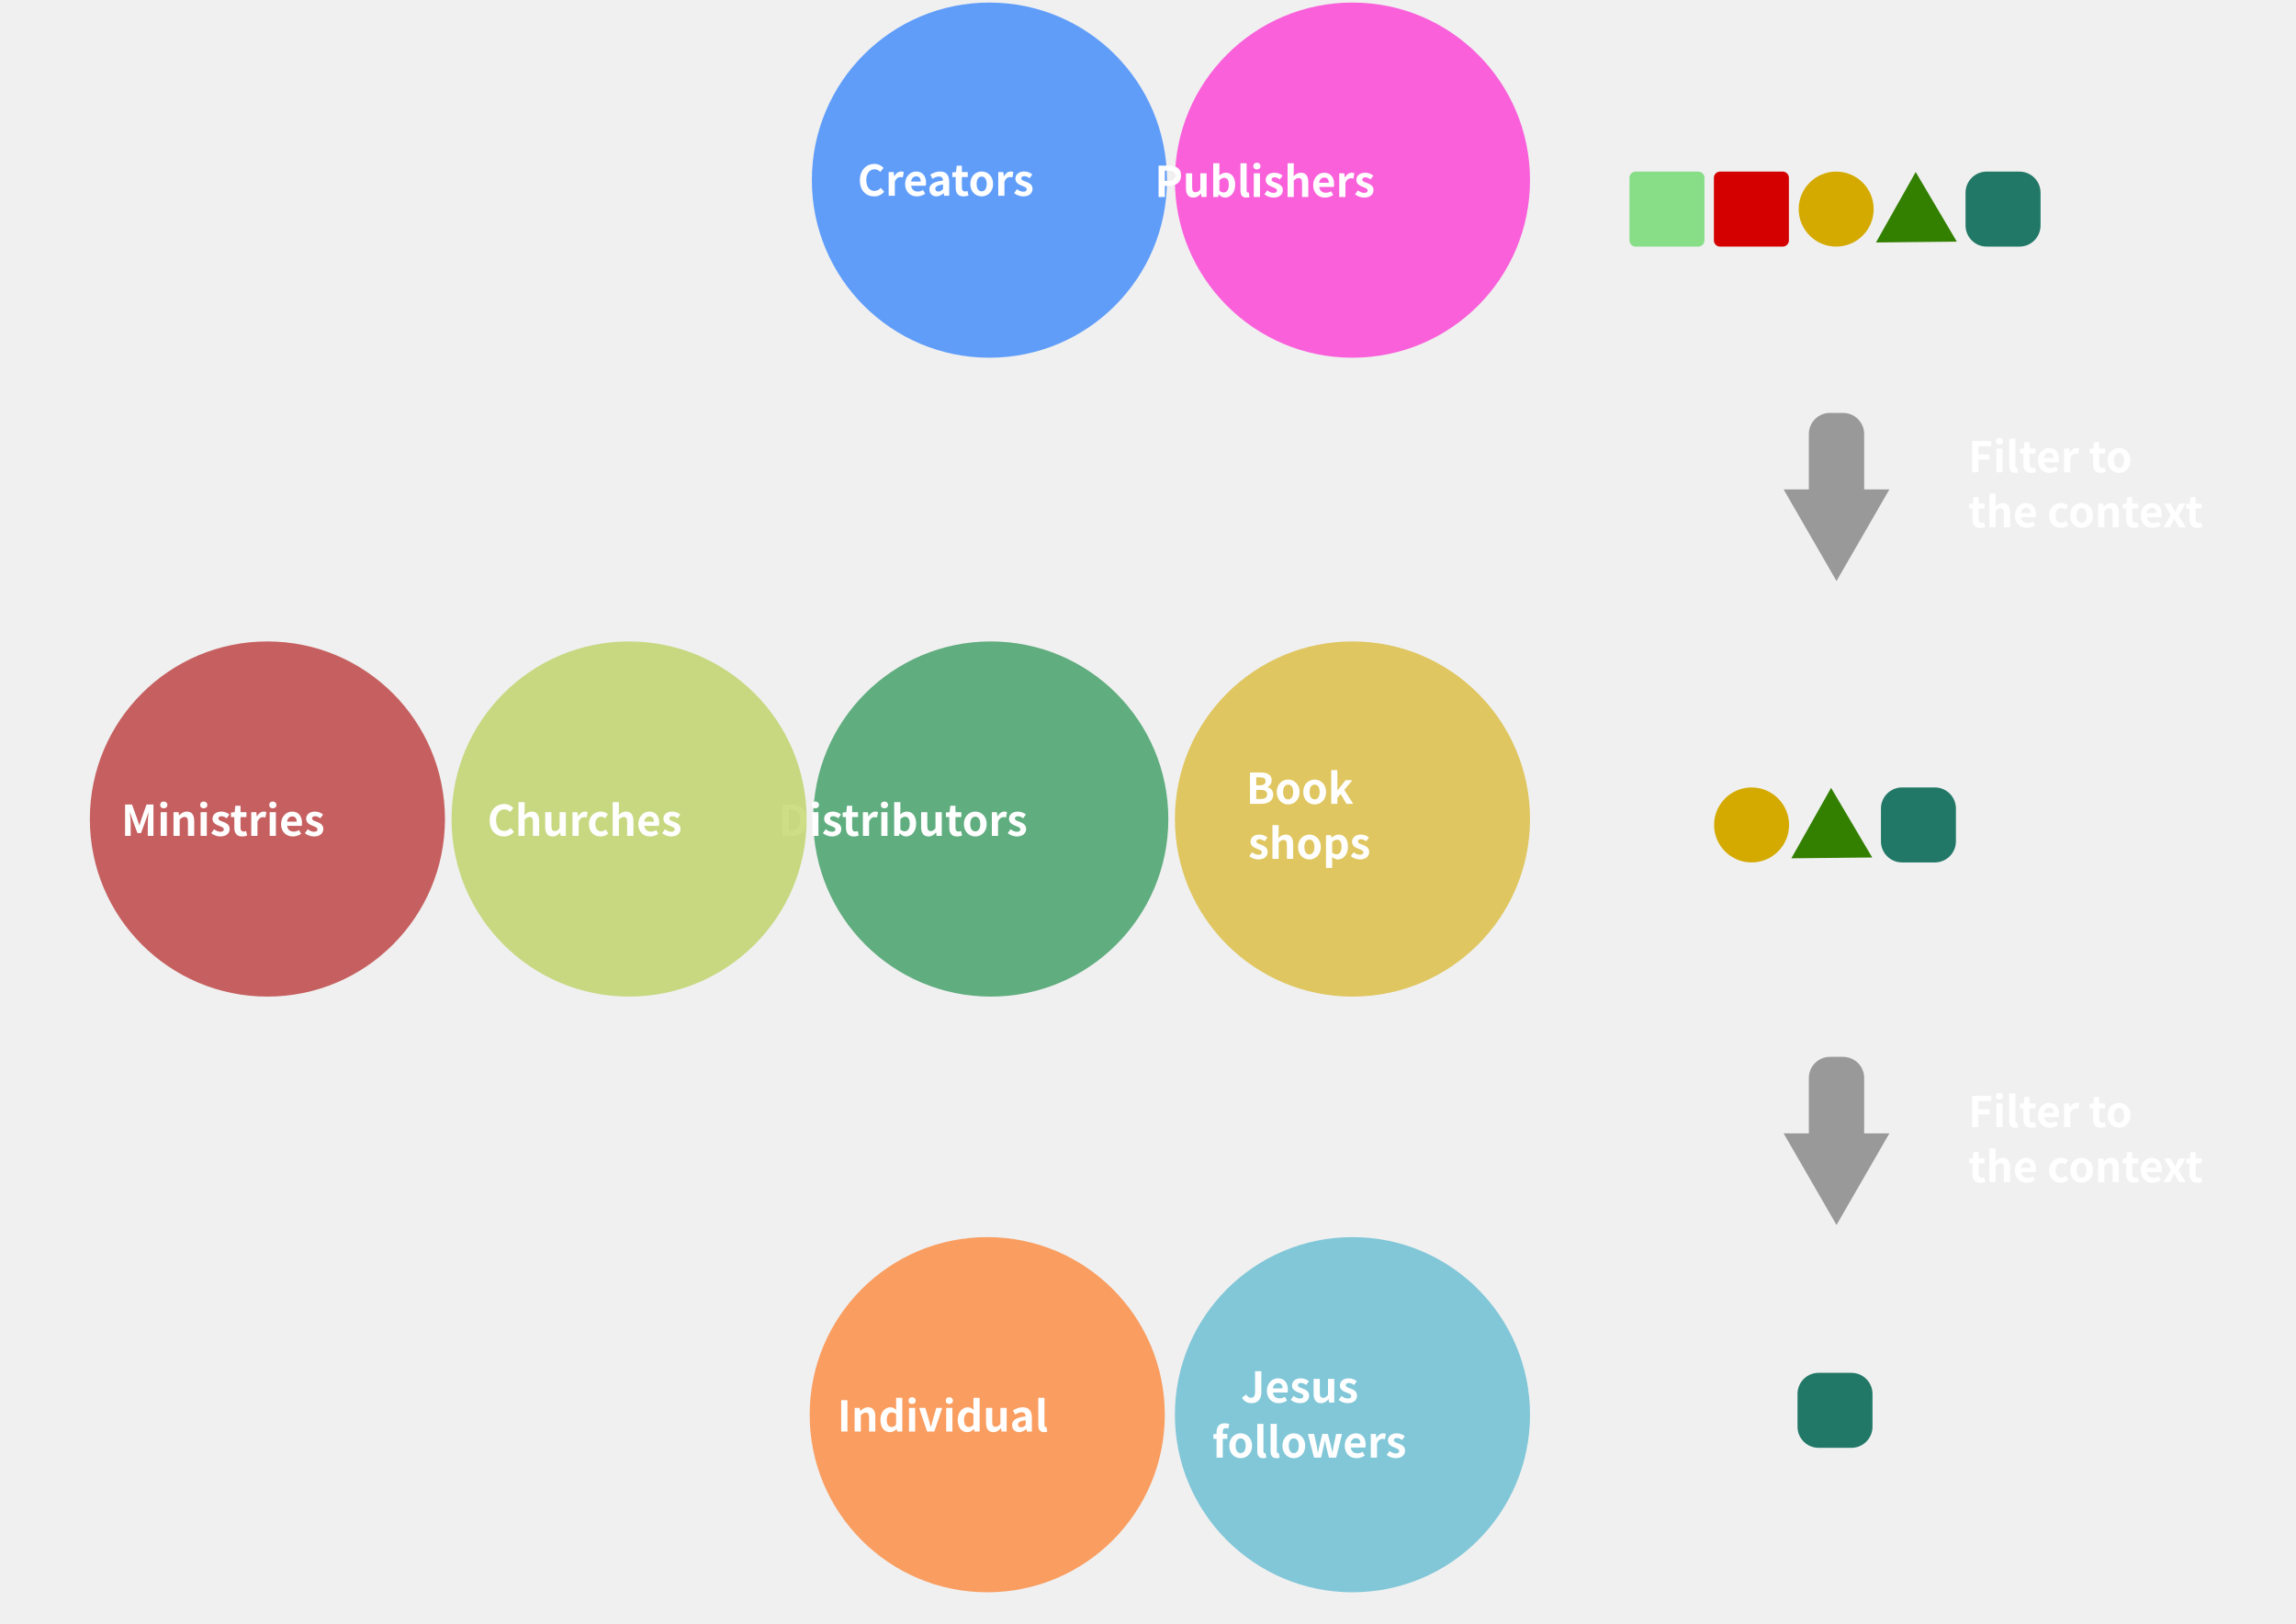
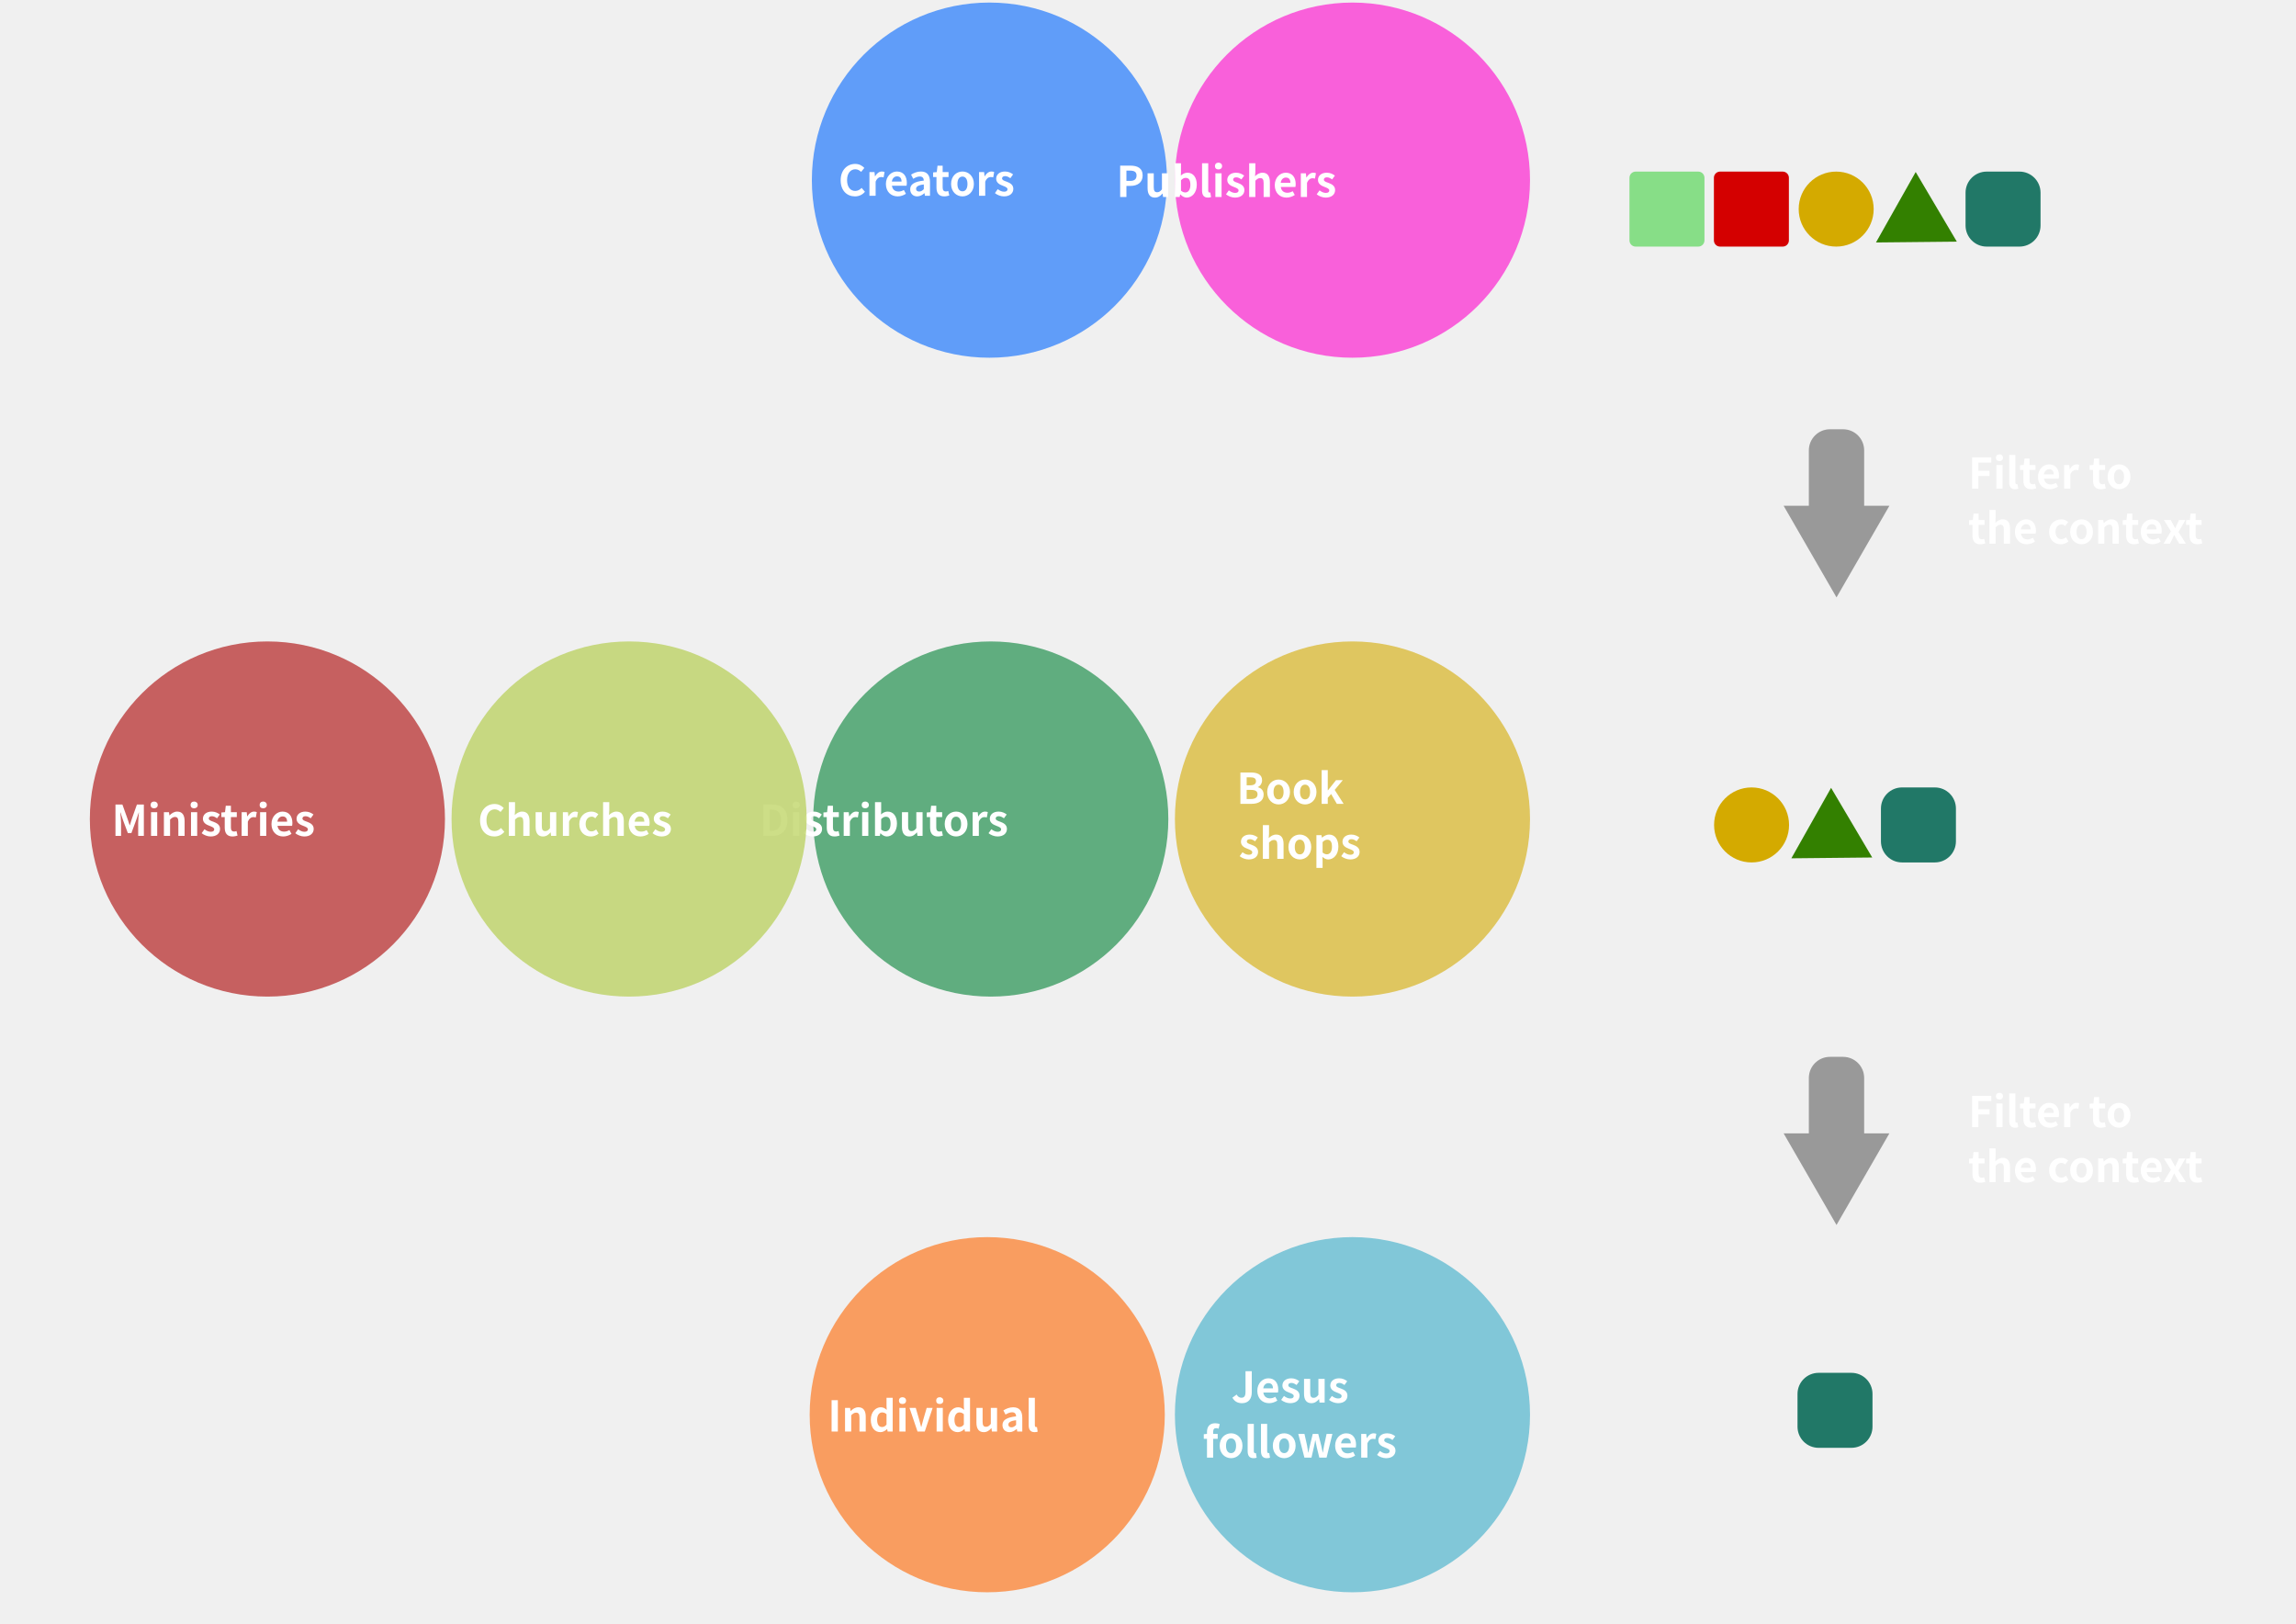
<svg xmlns="http://www.w3.org/2000/svg" width="297mm" height="210mm" viewBox="0 0 297 210" version="1.1" id="svg5">
  <defs id="defs2" />
  <g id="layer1">
-     <g id="g1860" transform="translate(123.5948,79.91218)">
-       <rect style="fill:#999999;stroke-width:0.529" id="rect1802" width="7.156" height="12.938" x="110.389" y="56.774" rx="2.729" ry="2.729" />
-       <path style="fill:#999999;stroke-width:0.529" id="path1856" d="m 111.224,73.63 -13.684,0 6.842,-11.851 z" transform="matrix(1,0,0,-1,9.585106,140.2976)" />
-     </g>
-     <g id="g1926" transform="translate(123.5948,-3.371413)">
-       <rect style="fill:#999999;stroke-width:0.529" id="rect1922" width="7.156" height="12.938" x="110.389" y="56.774" rx="2.729" ry="2.729" />
-       <path style="fill:#999999;stroke-width:0.529" id="path1924" d="m 111.224,73.63 -13.684,0 6.842,-11.851 z" transform="matrix(1,0,0,-1,9.585106,140.2976)" />
-     </g>
-     <g id="g366" transform="matrix(0.8293266,0,0,0.8293266,28.55844,-6.949093)">
-       <g id="g412" transform="matrix(0.7434597,0,0,0.7434597,-10.01063,-2.2916)">
-         <circle style="opacity:0.6;fill:#0066ff;stroke:none;stroke-width:0.493" id="path234" cx="174.725" cy="52.14" r="37.251" />
-         <text xml:space="preserve" style="font-weight:bold;font-size:8.875px;line-height:1.3;font-family:'Noto Sans CJK HK';-inkscape-font-specification:'Noto Sans CJK HK Bold';text-align:end;text-anchor:end;opacity:1;fill:#ffffff;stroke:none;stroke-width:1.109" x="174.631" y="55.424" id="text402">
-           <tspan style="text-align:center;text-anchor:middle;fill:#ffffff;stroke-width:1.109" x="174.631" y="55.424" id="tspan401">Creators</tspan>
-         </text>
-       </g>
-       <g id="g417" transform="matrix(0.7434597,0,0,0.7434597,28.71241,-34.25184)">
-         <circle style="opacity:0.6;fill:#ff00cc;stroke:none;stroke-width:0.493" id="circle346" cx="198.805" cy="95.128" r="37.251" />
-         <text xml:space="preserve" style="font-weight:bold;font-size:8.875px;line-height:1.3;font-family:'Noto Sans CJK HK';-inkscape-font-specification:'Noto Sans CJK HK Bold';text-align:end;text-anchor:end;opacity:1;fill:#ffffff;stroke:none;stroke-width:1.109" x="221.651" y="98.665" id="text512">
-           <tspan style="fill:#ffffff;stroke-width:1.109" x="221.651" y="98.665" id="tspan398">Publishers</tspan>
-         </text>
+     <g id="g2666">
+       <g id="g2648">
+         <g id="g366" transform="matrix(0.8293266,0,0,0.8293266,28.55844,-6.949093)">
+           <g id="g412" transform="matrix(0.7434597,0,0,0.7434597,-10.01063,-2.2916)">
+             <circle style="opacity:0.6;fill:#0066ff;stroke:none;stroke-width:0.493" id="path234" cx="174.725" cy="52.14" r="37.251" />
+             <text xml:space="preserve" style="font-weight:bold;font-size:8.875px;line-height:1.3;font-family:'Noto Sans CJK HK';-inkscape-font-specification:'Noto Sans CJK HK Bold';text-align:end;text-anchor:end;opacity:1;fill:#ffffff;stroke:none;stroke-width:1.109" x="174.631" y="55.424" id="text402">
+               <tspan style="text-align:center;text-anchor:middle;fill:#ffffff;stroke-width:1.109" x="174.631" y="55.424" id="tspan401">Creators</tspan>
+             </text>
+           </g>
+           <g id="g417" transform="matrix(0.7434597,0,0,0.7434597,28.71241,-34.25184)">
+             <circle style="opacity:0.6;fill:#ff00cc;stroke:none;stroke-width:0.493" id="circle346" cx="198.805" cy="95.128" r="37.251" />
+             <text xml:space="preserve" style="font-weight:bold;font-size:8.875px;line-height:1.3;font-family:'Noto Sans CJK HK';-inkscape-font-specification:'Noto Sans CJK HK Bold';text-align:end;text-anchor:end;opacity:1;fill:#ffffff;stroke:none;stroke-width:1.109" x="221.651" y="98.665" id="text512">
+               <tspan style="fill:#ffffff;stroke-width:1.109" x="221.651" y="98.665" id="tspan398">Publishers</tspan>
+             </text>
+           </g>
+         </g>
+         <g id="g905" transform="translate(-3.351084)">
+           <rect style="fill:#87de87;stroke-width:0.529" id="rect420" width="9.7" height="9.7" x="214.132" y="22.193" rx="0.801" ry="0.8" />
+           <rect style="fill:#d40000;stroke-width:0.529" id="rect422" width="9.7" height="9.7" x="225.054" y="22.193" rx="0.801" ry="0.8" />
+           <rect style="fill:#d4aa00;stroke-width:0.529" id="rect424" width="9.7" height="9.7" x="236.021" y="22.193" rx="4.85" ry="4.85" />
+           <path style="fill:#338000;stroke-width:0.529" id="path634" d="m 74.708,53.282 -9.372,-2.511 6.861,-6.861 z" transform="matrix(-0.2685057,1.044327,-1.044327,-0.2685057,321.7203,-32.35397)" />
+           <rect style="fill:#217867;stroke-width:0.529" id="rect688" width="9.7" height="9.7" x="257.606" y="22.193" rx="2.729" ry="2.729" />
+         </g>
      </g>
    </g>
-     <g id="g356" transform="matrix(0.8293266,0,0,0.8293266,-26.39502,23.9542)">
-       <g id="g407" transform="matrix(0.7434597,0,0,0.7434597,100.8245,49.16063)">
-         <circle style="opacity:0.6;fill:#008033;stroke:none;stroke-width:0.493" id="circle290" cx="115.057" cy="66.825" r="37.251" />
-         <text xml:space="preserve" style="font-weight:bold;font-size:8.875px;line-height:1.3;font-family:'Noto Sans CJK HK';-inkscape-font-specification:'Noto Sans CJK HK Bold';text-align:end;text-anchor:end;opacity:1;fill:#ffffff;stroke:none;stroke-width:1.109" x="140.907" y="70.361" id="text406">
-           <tspan id="tspan404" style="fill:#ffffff;stroke-width:1.109" x="140.907" y="70.361">Distributors</tspan>
-         </text>
+     <g id="g2696" class="fragment">
+       <g id="g1926" transform="translate(123.5948,-1.254746)">
+         <rect style="fill:#999999;stroke-width:0.529" id="rect1922" width="7.156" height="12.938" x="110.389" y="56.774" rx="2.729" ry="2.729" />
+         <path style="fill:#999999;stroke-width:0.529" id="path1924" d="m 111.224,73.63 -13.684,0 6.842,-11.851 z" transform="matrix(1,0,0,-1,9.585106,140.2976)" />
      </g>
-       <g id="g425" transform="matrix(0.7434597,0,0,0.7434597,-74.26745,28.11793)">
-         <circle style="opacity:0.6;fill:#aa0000;stroke:none;stroke-width:0.493" id="circle419" cx="198.805" cy="95.128" r="37.251" />
-         <text xml:space="preserve" style="font-weight:bold;font-size:8.875px;line-height:1.3;font-family:'Noto Sans CJK HK';-inkscape-font-specification:'Noto Sans CJK HK Bold';text-align:end;text-anchor:end;opacity:1;fill:#ffffff;stroke:none;stroke-width:1.109" x="198.548" y="98.665" id="text423">
-           <tspan style="text-align:center;text-anchor:middle;fill:#ffffff;stroke-width:1.109" x="198.548" y="98.665" id="tspan421">Ministries</tspan>
-         </text>
+       <g id="g356" transform="matrix(0.8293266,0,0,0.8293266,-26.39502,23.9542)">
+         <g id="g407" transform="matrix(0.7434597,0,0,0.7434597,100.8245,49.16063)">
+           <circle style="opacity:0.6;fill:#008033;stroke:none;stroke-width:0.493" id="circle290" cx="115.057" cy="66.825" r="37.251" />
+           <text xml:space="preserve" style="font-weight:bold;font-size:8.875px;line-height:1.3;font-family:'Noto Sans CJK HK';-inkscape-font-specification:'Noto Sans CJK HK Bold';text-align:end;text-anchor:end;opacity:1;fill:#ffffff;stroke:none;stroke-width:1.109" x="140.907" y="70.361" id="text406">
+             <tspan id="tspan404" style="fill:#ffffff;stroke-width:1.109" x="140.907" y="70.361">Distributors</tspan>
+           </text>
+         </g>
+         <g id="g425" transform="matrix(0.7434597,0,0,0.7434597,-74.26745,28.11793)">
+           <circle style="opacity:0.6;fill:#aa0000;stroke:none;stroke-width:0.493" id="circle419" cx="198.805" cy="95.128" r="37.251" />
+           <text xml:space="preserve" style="font-weight:bold;font-size:8.875px;line-height:1.3;font-family:'Noto Sans CJK HK';-inkscape-font-specification:'Noto Sans CJK HK Bold';text-align:end;text-anchor:end;opacity:1;fill:#ffffff;stroke:none;stroke-width:1.109" x="198.548" y="98.665" id="text423">
+             <tspan style="text-align:center;text-anchor:middle;fill:#ffffff;stroke-width:1.109" x="198.548" y="98.665" id="tspan421">Ministries</tspan>
+           </text>
+         </g>
+         <g id="g433" transform="matrix(0.7434597,0,0,0.7434597,94.97515,28.11793)">
+           <circle style="opacity:0.6;fill:#d4aa00;stroke:none;stroke-width:0.493" id="circle427" cx="198.805" cy="95.128" r="37.251" />
+           <text xml:space="preserve" style="font-weight:bold;font-size:8.875px;line-height:1.3;font-family:'Noto Sans CJK HK';-inkscape-font-specification:'Noto Sans CJK HK Bold';text-align:end;text-anchor:end;opacity:1;fill:#ffffff;stroke:none;stroke-width:1.109" x="198.836" y="91.946" id="text431">
+             <tspan style="text-align:center;text-anchor:middle;fill:#ffffff;stroke-width:1.109" x="198.836" y="91.946" id="tspan429">Book</tspan>
+             <tspan style="text-align:center;text-anchor:middle;fill:#ffffff;stroke-width:1.109" x="198.836" y="103.485" id="tspan461">shops</tspan>
+           </text>
+         </g>
+         <g id="g441" transform="matrix(0.7434597,0,0,0.7434597,-17.85325,28.11793)">
+           <circle style="opacity:0.6;fill:#abc837;stroke:none;stroke-width:0.493" id="circle435" cx="198.805" cy="95.128" r="37.251" />
+           <text xml:space="preserve" style="font-weight:bold;font-size:8.875px;line-height:1.3;font-family:'Noto Sans CJK HK';-inkscape-font-specification:'Noto Sans CJK HK Bold';text-align:end;text-anchor:end;opacity:1;fill:#ffffff;stroke:none;stroke-width:1.109" x="198.548" y="98.665" id="text439">
+             <tspan style="text-align:center;text-anchor:middle;fill:#ffffff;stroke-width:1.109" x="198.548" y="98.665" id="tspan437">Churches</tspan>
+           </text>
+         </g>
      </g>
-       <g id="g433" transform="matrix(0.7434597,0,0,0.7434597,94.97515,28.11793)">
-         <circle style="opacity:0.6;fill:#d4aa00;stroke:none;stroke-width:0.493" id="circle427" cx="198.805" cy="95.128" r="37.251" />
-         <text xml:space="preserve" style="font-weight:bold;font-size:8.875px;line-height:1.3;font-family:'Noto Sans CJK HK';-inkscape-font-specification:'Noto Sans CJK HK Bold';text-align:end;text-anchor:end;opacity:1;fill:#ffffff;stroke:none;stroke-width:1.109" x="198.836" y="91.946" id="text431">
-           <tspan style="text-align:center;text-anchor:middle;fill:#ffffff;stroke-width:1.109" x="198.836" y="91.946" id="tspan429">Book</tspan>
-           <tspan style="text-align:center;text-anchor:middle;fill:#ffffff;stroke-width:1.109" x="198.836" y="103.485" id="tspan461">shops</tspan>
-         </text>
+       <g id="g910" transform="translate(-34.70314)">
+         <rect style="fill:#d4aa00;stroke-width:0.529" id="rect742" width="9.7" height="9.7" x="256.429" y="101.842" rx="4.85" ry="4.85" />
+         <path style="fill:#338000;stroke-width:0.529" id="path744" d="m 74.708,53.282 -9.372,-2.511 6.861,-6.861 z" transform="matrix(-0.2685057,1.044327,-1.044327,-0.2685057,342.1281,47.29529)" />
+         <rect style="fill:#217867;stroke-width:0.529" id="rect746" width="9.7" height="9.7" x="278.013" y="101.842" rx="2.729" ry="2.729" />
      </g>
-       <g id="g441" transform="matrix(0.7434597,0,0,0.7434597,-17.85325,28.11793)">
-         <circle style="opacity:0.6;fill:#abc837;stroke:none;stroke-width:0.493" id="circle435" cx="198.805" cy="95.128" r="37.251" />
-         <text xml:space="preserve" style="font-weight:bold;font-size:8.875px;line-height:1.3;font-family:'Noto Sans CJK HK';-inkscape-font-specification:'Noto Sans CJK HK Bold';text-align:end;text-anchor:end;opacity:1;fill:#ffffff;stroke:none;stroke-width:1.109" x="198.548" y="98.665" id="text439">
-           <tspan style="text-align:center;text-anchor:middle;fill:#ffffff;stroke-width:1.109" x="198.548" y="98.665" id="tspan437">Churches</tspan>
-         </text>
+       <text xml:space="preserve" style="font-weight:bold;font-size:5.472px;line-height:1.3;font-family:'Noto Sans CJK HK';-inkscape-font-specification:'Noto Sans CJK HK Bold';text-align:end;text-anchor:end;fill:#ffffff;stroke:none;stroke-width:0.684" x="254.603" y="63.197" id="text2160">
+         <tspan id="tspan2156" style="text-align:start;text-anchor:start;fill:#ffffff;stroke-width:0.684" x="254.603" y="63.197">Filter to </tspan>
+         <tspan style="text-align:start;text-anchor:start;fill:#ffffff;stroke-width:0.684" x="254.603" y="70.311" id="tspan2158">the context</tspan>
+       </text>
+     </g>
+     <g id="g2716" class="fragment">
+       <g id="g1860" transform="translate(123.5948,79.91218)">
+         <rect style="fill:#999999;stroke-width:0.529" id="rect1802" width="7.156" height="12.938" x="110.389" y="56.774" rx="2.729" ry="2.729" />
+         <path style="fill:#999999;stroke-width:0.529" id="path1856" d="m 111.224,73.63 -13.684,0 6.842,-11.851 z" transform="matrix(1,0,0,-1,9.585106,140.2976)" />
      </g>
+       <g id="g337" transform="matrix(0.8293266,0,0,0.8293266,24.75882,42.60375)">
+         <g id="g449" transform="matrix(0.7434597,0,0,0.7434597,33.29398,98.52827)">
+           <circle style="opacity:0.6;fill:#37abc8;stroke:none;stroke-width:0.493" id="circle443" cx="198.805" cy="95.128" r="37.251" />
+           <text xml:space="preserve" style="font-weight:bold;font-size:8.875px;line-height:1.3;font-family:'Noto Sans CJK HK';-inkscape-font-specification:'Noto Sans CJK HK Bold';text-align:end;text-anchor:end;opacity:1;fill:#ffffff;stroke:none;stroke-width:1.109" x="198.827" y="92.585" id="text447">
+             <tspan style="text-align:center;text-anchor:middle;fill:#ffffff;stroke-width:1.109" x="198.827" y="92.585" id="tspan445">Jesus</tspan>
+             <tspan style="text-align:center;text-anchor:middle;fill:#ffffff;stroke-width:1.109" x="198.827" y="104.124" id="tspan451">followers</tspan>
+           </text>
+         </g>
+         <g id="g459" transform="matrix(0.7434597,0,0,0.7434597,-23.67327,98.52827)">
+           <circle style="opacity:0.6;fill:#ff6600;stroke:none;stroke-width:0.493" id="circle453" cx="198.805" cy="95.128" r="37.251" />
+           <text xml:space="preserve" style="font-weight:bold;font-size:8.875px;line-height:1.3;font-family:'Noto Sans CJK HK';-inkscape-font-specification:'Noto Sans CJK HK Bold';text-align:end;text-anchor:end;opacity:1;fill:#ffffff;stroke:none;stroke-width:1.109" x="198.548" y="98.665" id="text457">
+             <tspan style="text-align:center;text-anchor:middle;fill:#ffffff;stroke-width:1.109" x="198.548" y="98.665" id="tspan455">Individual</tspan>
+           </text>
+         </g>
+       </g>
+       <g id="g913" transform="translate(23.98302)">
+         <rect style="fill:#217867;stroke-width:0.529" id="rect748" width="9.7" height="9.7" x="208.535" y="177.553" rx="2.729" ry="2.729" />
+       </g>
+       <text xml:space="preserve" style="font-weight:bold;font-size:5.472px;line-height:1.3;font-family:'Noto Sans CJK HK';-inkscape-font-specification:'Noto Sans CJK HK Bold';text-align:end;text-anchor:end;fill:#ffffff;stroke:none;stroke-width:0.684" x="254.603" y="145.773" id="text1573">
+         <tspan id="tspan1571" style="text-align:start;text-anchor:start;fill:#ffffff;stroke-width:0.684" x="254.603" y="145.773">Filter to </tspan>
+         <tspan style="text-align:start;text-anchor:start;fill:#ffffff;stroke-width:0.684" x="254.603" y="152.887" id="tspan2154">the context</tspan>
+       </text>
    </g>
-     <g id="g337" transform="matrix(0.8293266,0,0,0.8293266,24.75882,42.60375)">
-       <g id="g449" transform="matrix(0.7434597,0,0,0.7434597,33.29398,98.52827)">
-         <circle style="opacity:0.6;fill:#37abc8;stroke:none;stroke-width:0.493" id="circle443" cx="198.805" cy="95.128" r="37.251" />
-         <text xml:space="preserve" style="font-weight:bold;font-size:8.875px;line-height:1.3;font-family:'Noto Sans CJK HK';-inkscape-font-specification:'Noto Sans CJK HK Bold';text-align:end;text-anchor:end;opacity:1;fill:#ffffff;stroke:none;stroke-width:1.109" x="198.827" y="92.585" id="text447">
-           <tspan style="text-align:center;text-anchor:middle;fill:#ffffff;stroke-width:1.109" x="198.827" y="92.585" id="tspan445">Jesus</tspan>
-           <tspan style="text-align:center;text-anchor:middle;fill:#ffffff;stroke-width:1.109" x="198.827" y="104.124" id="tspan451">followers</tspan>
-         </text>
-       </g>
-       <g id="g459" transform="matrix(0.7434597,0,0,0.7434597,-23.67327,98.52827)">
-         <circle style="opacity:0.6;fill:#ff6600;stroke:none;stroke-width:0.493" id="circle453" cx="198.805" cy="95.128" r="37.251" />
-         <text xml:space="preserve" style="font-weight:bold;font-size:8.875px;line-height:1.3;font-family:'Noto Sans CJK HK';-inkscape-font-specification:'Noto Sans CJK HK Bold';text-align:end;text-anchor:end;opacity:1;fill:#ffffff;stroke:none;stroke-width:1.109" x="198.548" y="98.665" id="text457">
-           <tspan style="text-align:center;text-anchor:middle;fill:#ffffff;stroke-width:1.109" x="198.548" y="98.665" id="tspan455">Individual</tspan>
-         </text>
-       </g>
-     </g>
-     <g id="g905" transform="translate(-3.351084)">
-       <rect style="fill:#87de87;stroke-width:0.529" id="rect420" width="9.7" height="9.7" x="214.132" y="22.193" rx="0.801" ry="0.8" />
-       <rect style="fill:#d40000;stroke-width:0.529" id="rect422" width="9.7" height="9.7" x="225.054" y="22.193" rx="0.801" ry="0.8" />
-       <rect style="fill:#d4aa00;stroke-width:0.529" id="rect424" width="9.7" height="9.7" x="236.021" y="22.193" rx="4.85" ry="4.85" />
-       <path style="fill:#338000;stroke-width:0.529" id="path634" d="m 74.708,53.282 -9.372,-2.511 6.861,-6.861 z" transform="matrix(-0.2685057,1.044327,-1.044327,-0.2685057,321.7203,-32.35397)" />
-       <rect style="fill:#217867;stroke-width:0.529" id="rect688" width="9.7" height="9.7" x="257.606" y="22.193" rx="2.729" ry="2.729" />
-     </g>
-     <g id="g910" transform="translate(-34.70314)">
-       <rect style="fill:#d4aa00;stroke-width:0.529" id="rect742" width="9.7" height="9.7" x="256.429" y="101.842" rx="4.85" ry="4.85" />
-       <path style="fill:#338000;stroke-width:0.529" id="path744" d="m 74.708,53.282 -9.372,-2.511 6.861,-6.861 z" transform="matrix(-0.2685057,1.044327,-1.044327,-0.2685057,342.1281,47.29529)" />
-       <rect style="fill:#217867;stroke-width:0.529" id="rect746" width="9.7" height="9.7" x="278.013" y="101.842" rx="2.729" ry="2.729" />
-     </g>
-     <g id="g913" transform="translate(23.98302)">
-       <rect style="fill:#217867;stroke-width:0.529" id="rect748" width="9.7" height="9.7" x="208.535" y="177.553" rx="2.729" ry="2.729" />
-     </g>
-     <text xml:space="preserve" style="font-weight:bold;font-size:5.472px;line-height:1.3;font-family:'Noto Sans CJK HK';-inkscape-font-specification:'Noto Sans CJK HK Bold';text-align:end;text-anchor:end;fill:#ffffff;stroke:none;stroke-width:0.684" x="254.603" y="145.773" id="text1573">
-       <tspan id="tspan1571" style="text-align:start;text-anchor:start;fill:#ffffff;stroke-width:0.684" x="254.603" y="145.773">Filter to </tspan>
-       <tspan style="text-align:start;text-anchor:start;fill:#ffffff;stroke-width:0.684" x="254.603" y="152.887" id="tspan2154">the context</tspan>
-     </text>
-     <text xml:space="preserve" style="font-weight:bold;font-size:5.472px;line-height:1.3;font-family:'Noto Sans CJK HK';-inkscape-font-specification:'Noto Sans CJK HK Bold';text-align:end;text-anchor:end;fill:#ffffff;stroke:none;stroke-width:0.684" x="254.603" y="61.081" id="text2160">
-       <tspan id="tspan2156" style="text-align:start;text-anchor:start;fill:#ffffff;stroke-width:0.684" x="254.603" y="61.081">Filter to </tspan>
-       <tspan style="text-align:start;text-anchor:start;fill:#ffffff;stroke-width:0.684" x="254.603" y="68.195" id="tspan2158">the context</tspan>
-     </text>
  </g>
</svg>
